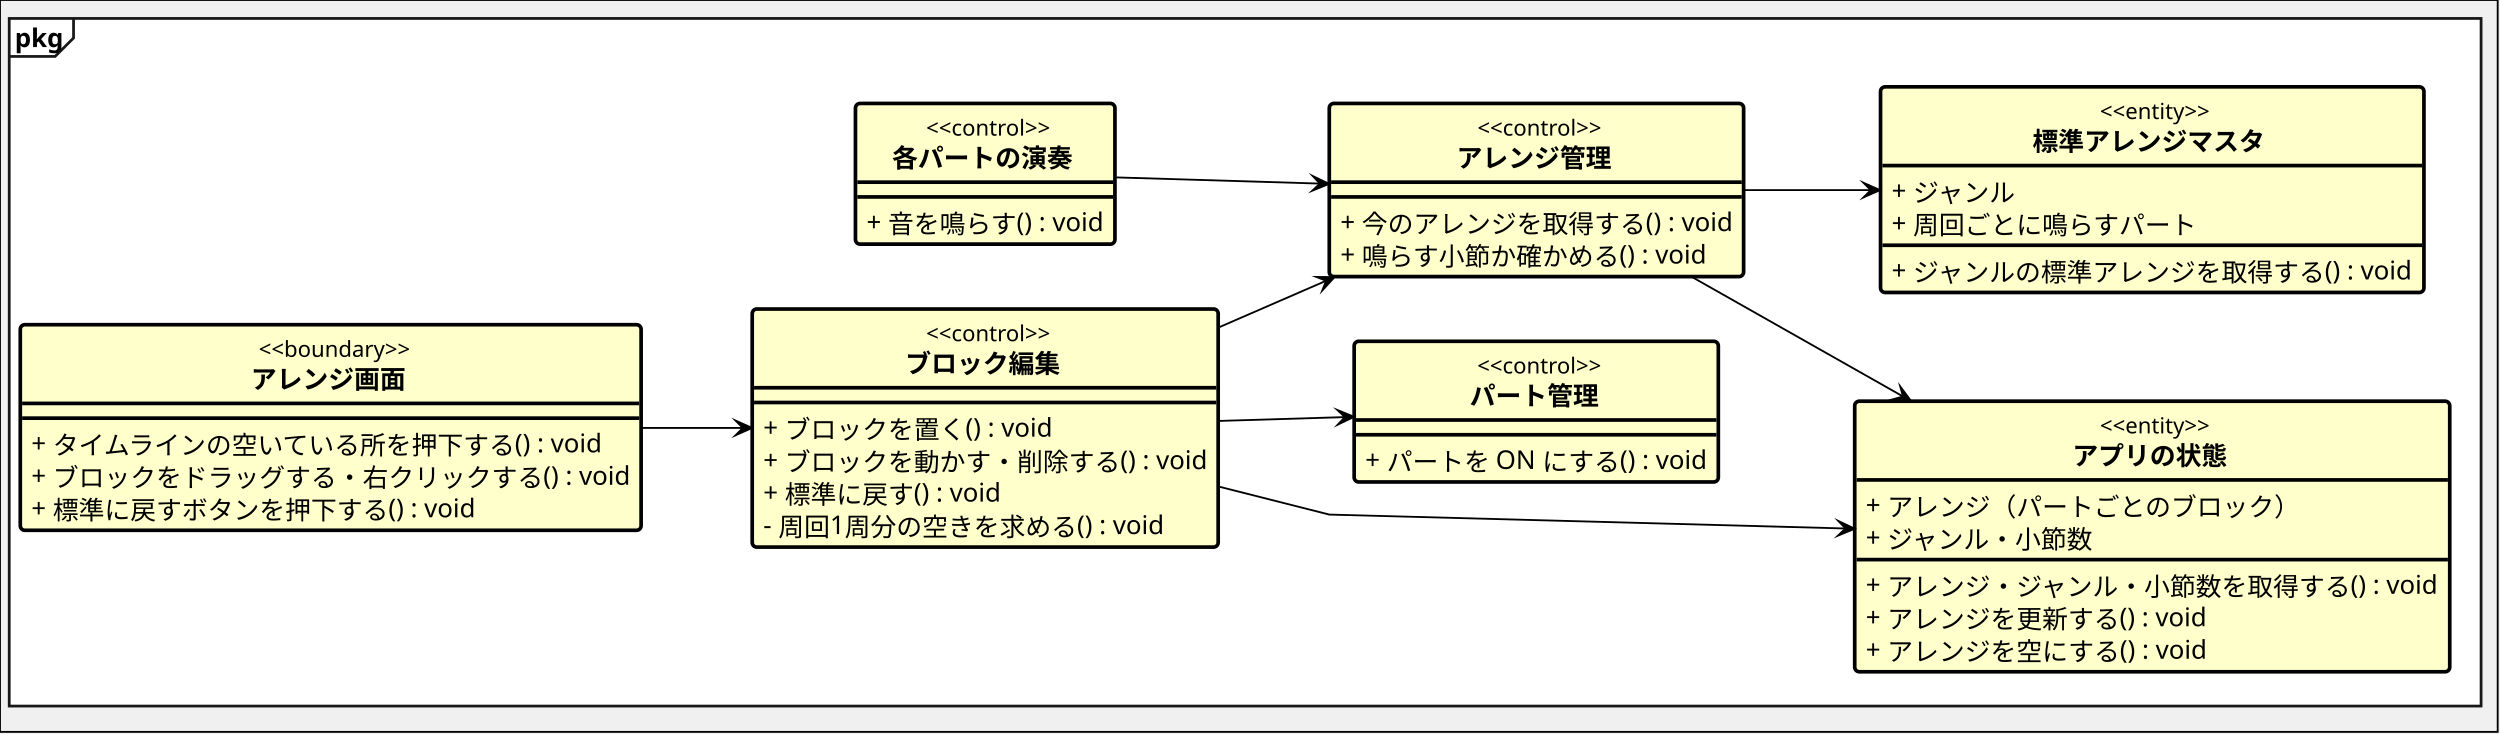
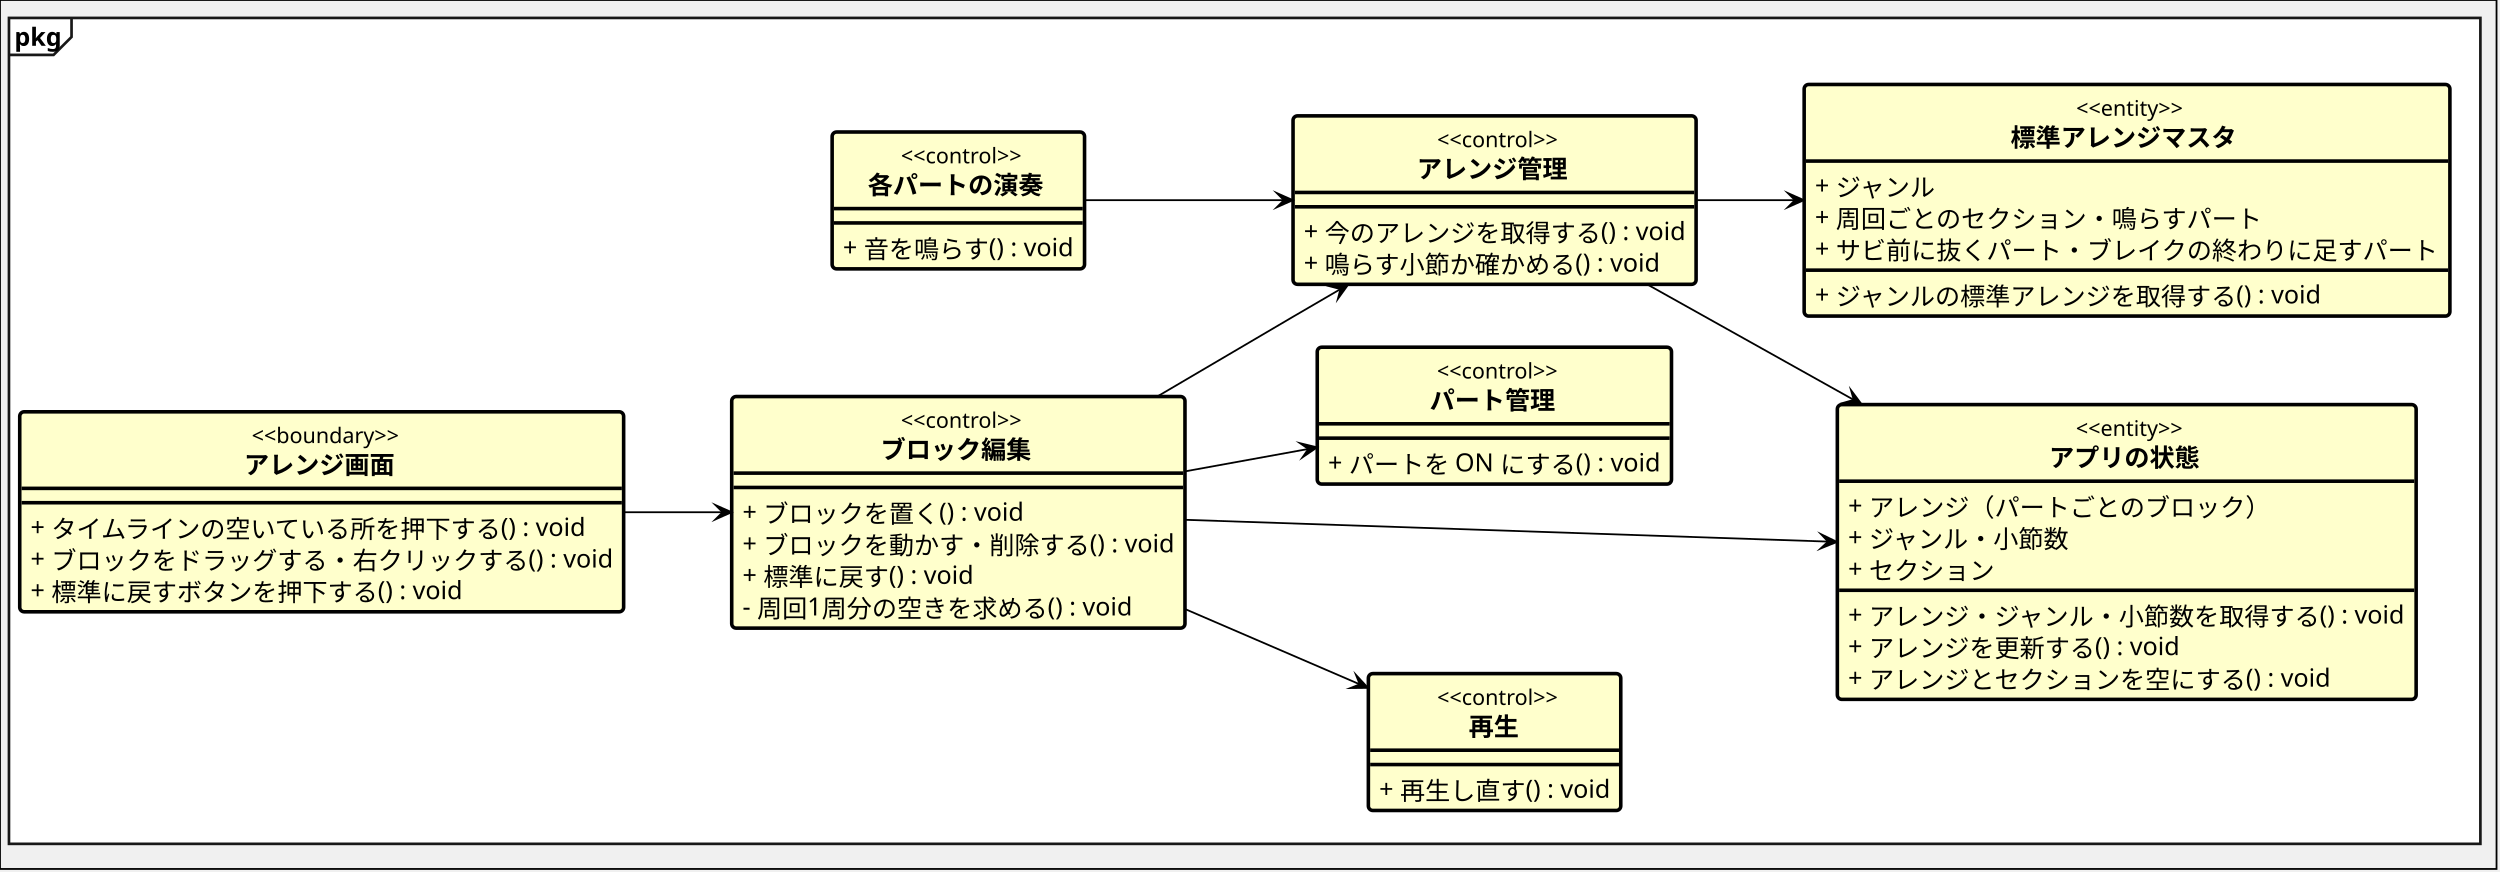
- <svg xmlns="http://www.w3.org/2000/svg" version="1.1" data-diagram-type="CLASS" style="width:1356px;height:398px;background:#FFFFFF;" width="1356px" height="398px" viewBox="0 0 1356 398" zoomAndPan="magnify" preserveAspectRatio="none" contentStyleType="text/css">
+ <svg xmlns="http://www.w3.org/2000/svg" version="1.1" data-diagram-type="CLASS" style="width:1394px;height:486px;background:#FFFFFF;" width="1394px" height="486px" viewBox="0 0 1394 486" zoomAndPan="magnify" preserveAspectRatio="none" contentStyleType="text/css">
  <defs />
  <g font-family="sans-serif" lengthAdjust="spacing">
-     <rect x="0" y="0" width="1354.741" height="396.969" fill="none" style="stroke:#000;stroke-width:1;" />
-     <rect x="5" y="10" width="1340.741" height="372.969" fill="#FFF" style="stroke:#181818;stroke-width:1.5;" />
+     <rect x="0" y="0" width="1392.065" height="484.531" fill="none" style="stroke:#000;stroke-width:1;" />
+     <rect x="5" y="10" width="1378.065" height="460.531" fill="#FFF" style="stroke:#181818;stroke-width:1.5;" />
    <path d="M39.89,10 L39.89,20.609 L29.89,30.609 L5,30.609" style="stroke:#181818;stroke-width:1.5;" fill="none" />
    <text x="8" y="25.533" fill="#000" font-size="14" textLength="24.89" font-weight="700">pkg</text>
    <g class="entity" data-qualified-name="B1" id="ent0001" data-source-line="4">
-       <rect x="11" y="176.109" width="336.741" height="111.531" fill="#FFC" style="stroke:#000;stroke-width:2;" rx="2.5" ry="2.5" />
-       <text x="140.335" y="193.566" fill="#000" font-size="12" textLength="78.07">&lt;&lt;boundary&gt;&gt;</text>
-       <text x="136.058" y="210.736" fill="#000" font-size="14" textLength="86.625" font-weight="700">アレンジ画面</text>
-       <line x1="12" y1="218.813" x2="346.741" y2="218.813" style="stroke:#000;stroke-width:2;" />
-       <line x1="12" y1="226.813" x2="346.741" y2="226.813" style="stroke:#000;stroke-width:2;" />
-       <text x="17" y="245.346" fill="#000" font-size="14" textLength="310.741">+ タイムラインの空いている所を押下する() : void</text>
-       <text x="17" y="262.955" fill="#000" font-size="14" textLength="324.741">+ ブロックをドラッグする・右クリックする() : void</text>
-       <text x="17" y="280.564" fill="#000" font-size="14" textLength="240.741">+ 標準に戻すボタンを押下する() : void</text>
+       <rect x="11" y="229.609" width="336.741" height="111.531" fill="#FFC" style="stroke:#000;stroke-width:2;" rx="2.5" ry="2.5" />
+       <text x="140.335" y="247.066" fill="#000" font-size="12" textLength="78.07">&lt;&lt;boundary&gt;&gt;</text>
+       <text x="136.058" y="264.236" fill="#000" font-size="14" textLength="86.625" font-weight="700">アレンジ画面</text>
+       <line x1="12" y1="272.313" x2="346.741" y2="272.313" style="stroke:#000;stroke-width:2;" />
+       <line x1="12" y1="280.313" x2="346.741" y2="280.313" style="stroke:#000;stroke-width:2;" />
+       <text x="17" y="298.846" fill="#000" font-size="14" textLength="310.741">+ タイムラインの空いている所を押下する() : void</text>
+       <text x="17" y="316.455" fill="#000" font-size="14" textLength="324.741">+ ブロックをドラッグする・右クリックする() : void</text>
+       <text x="17" y="334.064" fill="#000" font-size="14" textLength="240.741">+ 標準に戻すボタンを押下する() : void</text>
    </g>
    <g class="entity" data-qualified-name="C1" id="ent0002" data-source-line="9">
-       <rect x="408" y="167.609" width="252.741" height="129.141" fill="#FFC" style="stroke:#000;stroke-width:2;" rx="2.5" ry="2.5" />
-       <text x="502.346" y="185.066" fill="#000" font-size="12" textLength="64.049">&lt;&lt;control&gt;&gt;</text>
-       <text x="491.058" y="202.236" fill="#000" font-size="14" textLength="86.625" font-weight="700">ブロック編集</text>
-       <line x1="409" y1="210.313" x2="659.741" y2="210.313" style="stroke:#000;stroke-width:2;" />
-       <line x1="409" y1="218.313" x2="659.741" y2="218.313" style="stroke:#000;stroke-width:2;" />
-       <text x="414" y="236.846" fill="#000" font-size="14" textLength="156.741">+ ブロックを置く() : void</text>
-       <text x="414" y="254.455" fill="#000" font-size="14" textLength="240.741">+ ブロックを動かす・削除する() : void</text>
-       <text x="414" y="272.064" fill="#000" font-size="14" textLength="128.741">+ 標準に戻す() : void</text>
-       <text x="414" y="289.674" fill="#000" font-size="14" textLength="217.014">- 周回1周分の空きを求める() : void</text>
+       <rect x="408" y="221.109" width="252.741" height="129.141" fill="#FFC" style="stroke:#000;stroke-width:2;" rx="2.5" ry="2.5" />
+       <text x="502.346" y="238.566" fill="#000" font-size="12" textLength="64.049">&lt;&lt;control&gt;&gt;</text>
+       <text x="491.058" y="255.736" fill="#000" font-size="14" textLength="86.625" font-weight="700">ブロック編集</text>
+       <line x1="409" y1="263.813" x2="659.741" y2="263.813" style="stroke:#000;stroke-width:2;" />
+       <line x1="409" y1="271.813" x2="659.741" y2="271.813" style="stroke:#000;stroke-width:2;" />
+       <text x="414" y="290.346" fill="#000" font-size="14" textLength="156.741">+ ブロックを置く() : void</text>
+       <text x="414" y="307.955" fill="#000" font-size="14" textLength="240.741">+ ブロックを動かす・削除する() : void</text>
+       <text x="414" y="325.564" fill="#000" font-size="14" textLength="128.741">+ 標準に戻す() : void</text>
+       <text x="414" y="343.174" fill="#000" font-size="14" textLength="217.014">- 周回1周分の空きを求める() : void</text>
    </g>
    <g class="entity" data-qualified-name="C2" id="ent0003" data-source-line="15">
-       <rect x="721" y="56.109" width="224.741" height="93.922" fill="#FFC" style="stroke:#000;stroke-width:2;" rx="2.5" ry="2.5" />
-       <text x="801.346" y="73.566" fill="#000" font-size="12" textLength="64.049">&lt;&lt;control&gt;&gt;</text>
-       <text x="790.058" y="90.736" fill="#000" font-size="14" textLength="86.625" font-weight="700">アレンジ管理</text>
-       <line x1="722" y1="98.813" x2="944.741" y2="98.813" style="stroke:#000;stroke-width:2;" />
-       <line x1="722" y1="106.813" x2="944.741" y2="106.813" style="stroke:#000;stroke-width:2;" />
-       <text x="727" y="125.346" fill="#000" font-size="14" textLength="212.741">+ 今のアレンジを取得する() : void</text>
-       <text x="727" y="142.955" fill="#000" font-size="14" textLength="198.741">+ 鳴らす小節か確かめる() : void</text>
+       <rect x="721" y="64.609" width="224.741" height="93.922" fill="#FFC" style="stroke:#000;stroke-width:2;" rx="2.5" ry="2.5" />
+       <text x="801.346" y="82.066" fill="#000" font-size="12" textLength="64.049">&lt;&lt;control&gt;&gt;</text>
+       <text x="790.058" y="99.236" fill="#000" font-size="14" textLength="86.625" font-weight="700">アレンジ管理</text>
+       <line x1="722" y1="107.313" x2="944.741" y2="107.313" style="stroke:#000;stroke-width:2;" />
+       <line x1="722" y1="115.313" x2="944.741" y2="115.313" style="stroke:#000;stroke-width:2;" />
+       <text x="727" y="133.846" fill="#000" font-size="14" textLength="212.741">+ 今のアレンジを取得する() : void</text>
+       <text x="727" y="151.455" fill="#000" font-size="14" textLength="198.741">+ 鳴らす小節か確かめる() : void</text>
    </g>
    <g class="entity" data-qualified-name="C3" id="ent0004" data-source-line="19">
-       <rect x="734.5" y="185.109" width="197.521" height="76.313" fill="#FFC" style="stroke:#000;stroke-width:2;" rx="2.5" ry="2.5" />
-       <text x="801.236" y="202.566" fill="#000" font-size="12" textLength="64.049">&lt;&lt;control&gt;&gt;</text>
-       <text x="797.167" y="219.736" fill="#000" font-size="14" textLength="72.188" font-weight="700">パート管理</text>
-       <line x1="735.5" y1="227.813" x2="931.021" y2="227.813" style="stroke:#000;stroke-width:2;" />
-       <line x1="735.5" y1="235.813" x2="931.021" y2="235.813" style="stroke:#000;stroke-width:2;" />
-       <text x="740.5" y="254.346" fill="#000" font-size="14" textLength="185.521">+ パートを ON にする() : void</text>
+       <rect x="734.5" y="193.609" width="197.521" height="76.313" fill="#FFC" style="stroke:#000;stroke-width:2;" rx="2.5" ry="2.5" />
+       <text x="801.236" y="211.066" fill="#000" font-size="12" textLength="64.049">&lt;&lt;control&gt;&gt;</text>
+       <text x="797.167" y="228.236" fill="#000" font-size="14" textLength="72.188" font-weight="700">パート管理</text>
+       <line x1="735.5" y1="236.313" x2="931.021" y2="236.313" style="stroke:#000;stroke-width:2;" />
+       <line x1="735.5" y1="244.313" x2="931.021" y2="244.313" style="stroke:#000;stroke-width:2;" />
+       <text x="740.5" y="262.846" fill="#000" font-size="14" textLength="185.521">+ パートを ON にする() : void</text>
    </g>
    <g class="entity" data-qualified-name="C4" id="ent0005" data-source-line="22">
-       <rect x="464" y="56.109" width="140.741" height="76.313" fill="#FFC" style="stroke:#000;stroke-width:2;" rx="2.5" ry="2.5" />
-       <text x="502.346" y="73.566" fill="#000" font-size="12" textLength="64.049">&lt;&lt;control&gt;&gt;</text>
-       <text x="483.839" y="90.736" fill="#000" font-size="14" textLength="101.063" font-weight="700">各パートの演奏</text>
-       <line x1="465" y1="98.813" x2="603.741" y2="98.813" style="stroke:#000;stroke-width:2;" />
-       <line x1="465" y1="106.813" x2="603.741" y2="106.813" style="stroke:#000;stroke-width:2;" />
-       <text x="470" y="125.346" fill="#000" font-size="14" textLength="128.741">+ 音を鳴らす() : void</text>
+       <rect x="464" y="73.609" width="140.741" height="76.313" fill="#FFC" style="stroke:#000;stroke-width:2;" rx="2.5" ry="2.5" />
+       <text x="502.346" y="91.066" fill="#000" font-size="12" textLength="64.049">&lt;&lt;control&gt;&gt;</text>
+       <text x="483.839" y="108.236" fill="#000" font-size="14" textLength="101.063" font-weight="700">各パートの演奏</text>
+       <line x1="465" y1="116.313" x2="603.741" y2="116.313" style="stroke:#000;stroke-width:2;" />
+       <line x1="465" y1="124.313" x2="603.741" y2="124.313" style="stroke:#000;stroke-width:2;" />
+       <text x="470" y="142.846" fill="#000" font-size="14" textLength="128.741">+ 音を鳴らす() : void</text>
    </g>
    <g class="entity" data-qualified-name="E1" id="ent0006" data-source-line="25">
-       <rect x="1006" y="217.609" width="322.741" height="146.75" fill="#FFC" style="stroke:#000;stroke-width:2;" rx="2.5" ry="2.5" />
-       <text x="1139.014" y="235.066" fill="#000" font-size="12" textLength="56.713">&lt;&lt;entity&gt;&gt;</text>
-       <text x="1124.058" y="252.236" fill="#000" font-size="14" textLength="86.625" font-weight="700">アプリの状態</text>
-       <line x1="1007" y1="260.313" x2="1327.741" y2="260.313" style="stroke:#000;stroke-width:2;" />
-       <text x="1012" y="278.846" fill="#000" font-size="14" textLength="236.065">+ アレンジ（パートごとのブロック）</text>
-       <text x="1012" y="296.455" fill="#000" font-size="14" textLength="124.065">+ ジャンル・小節数</text>
-       <line x1="1007" y1="303.531" x2="1327.741" y2="303.531" style="stroke:#000;stroke-width:2;" />
-       <text x="1012" y="322.064" fill="#000" font-size="14" textLength="310.741">+ アレンジ・ジャンル・小節数を取得する() : void</text>
-       <text x="1012" y="339.674" fill="#000" font-size="14" textLength="184.741">+ アレンジを更新する() : void</text>
-       <text x="1012" y="357.283" fill="#000" font-size="14" textLength="184.741">+ アレンジを空にする() : void</text>
+       <rect x="1024.5" y="225.609" width="322.741" height="164.359" fill="#FFC" style="stroke:#000;stroke-width:2;" rx="2.5" ry="2.5" />
+       <text x="1157.514" y="243.066" fill="#000" font-size="12" textLength="56.713">&lt;&lt;entity&gt;&gt;</text>
+       <text x="1142.558" y="260.236" fill="#000" font-size="14" textLength="86.625" font-weight="700">アプリの状態</text>
+       <line x1="1025.5" y1="268.313" x2="1346.241" y2="268.313" style="stroke:#000;stroke-width:2;" />
+       <text x="1030.5" y="286.846" fill="#000" font-size="14" textLength="236.065">+ アレンジ（パートごとのブロック）</text>
+       <text x="1030.5" y="304.455" fill="#000" font-size="14" textLength="124.065">+ ジャンル・小節数</text>
+       <text x="1030.5" y="322.064" fill="#000" font-size="14" textLength="82.065">+ セクション</text>
+       <line x1="1025.5" y1="329.141" x2="1346.241" y2="329.141" style="stroke:#000;stroke-width:2;" />
+       <text x="1030.5" y="347.674" fill="#000" font-size="14" textLength="310.741">+ アレンジ・ジャンル・小節数を取得する() : void</text>
+       <text x="1030.5" y="365.283" fill="#000" font-size="14" textLength="184.741">+ アレンジを更新する() : void</text>
+       <text x="1030.5" y="382.893" fill="#000" font-size="14" textLength="268.741">+ アレンジとセクションを空にする() : void</text>
    </g>
-     <g class="entity" data-qualified-name="E2" id="ent0007" data-source-line="32">
-       <rect x="1020" y="47.109" width="294.741" height="111.531" fill="#FFC" style="stroke:#000;stroke-width:2;" rx="2.5" ry="2.5" />
-       <text x="1139.014" y="64.566" fill="#000" font-size="12" textLength="56.713">&lt;&lt;entity&gt;&gt;</text>
-       <text x="1102.402" y="81.736" fill="#000" font-size="14" textLength="129.938" font-weight="700">標準アレンジマスタ</text>
-       <line x1="1021" y1="89.813" x2="1313.741" y2="89.813" style="stroke:#000;stroke-width:2;" />
-       <text x="1026" y="108.346" fill="#000" font-size="14" textLength="68.065">+ ジャンル</text>
-       <text x="1026" y="125.955" fill="#000" font-size="14" textLength="166.065">+ 周回ごとに鳴らすパート</text>
-       <line x1="1021" y1="133.031" x2="1313.741" y2="133.031" style="stroke:#000;stroke-width:2;" />
-       <text x="1026" y="151.564" fill="#000" font-size="14" textLength="282.741">+ ジャンルの標準アレンジを取得する() : void</text>
+     <g class="entity" data-qualified-name="C5" id="ent0007" data-source-line="33">
+       <rect x="763" y="375.609" width="140.741" height="76.313" fill="#FFC" style="stroke:#000;stroke-width:2;" rx="2.5" ry="2.5" />
+       <text x="801.346" y="393.066" fill="#000" font-size="12" textLength="64.049">&lt;&lt;control&gt;&gt;</text>
+       <text x="818.933" y="410.236" fill="#000" font-size="14" textLength="28.875" font-weight="700">再生</text>
+       <line x1="764" y1="418.313" x2="902.741" y2="418.313" style="stroke:#000;stroke-width:2;" />
+       <line x1="764" y1="426.313" x2="902.741" y2="426.313" style="stroke:#000;stroke-width:2;" />
+       <text x="769" y="444.846" fill="#000" font-size="14" textLength="128.741">+ 再生し直す() : void</text>
    </g>
-     <g class="link" data-entity-1="ent0001" data-entity-2="ent0002" id="lnk8" data-source-line="38" data-link-type="dependency">
-       <path d="M348.21,232.109 C368.31,232.109 383.57,232.109 402.93,232.109" style="stroke:#000;stroke-width:1;" fill="none" id="B1-to-C1" codeLine="38" />
-       <polygon points="407.93,232.109,398.93,228.109,402.93,232.109,398.93,236.109,407.93,232.109" fill="#000" style="stroke:#000;stroke-width:1;stroke-linejoin:miter;stroke-miterlimit:10;" />
+     <g class="entity" data-qualified-name="E2" id="ent0008" data-source-line="36">
+       <rect x="1006" y="47.109" width="360.065" height="129.141" fill="#FFC" style="stroke:#000;stroke-width:2;" rx="2.5" ry="2.5" />
+       <text x="1157.676" y="64.566" fill="#000" font-size="12" textLength="56.713">&lt;&lt;entity&gt;&gt;</text>
+       <text x="1121.064" y="81.736" fill="#000" font-size="14" textLength="129.938" font-weight="700">標準アレンジマスタ</text>
+       <line x1="1007" y1="89.813" x2="1365.065" y2="89.813" style="stroke:#000;stroke-width:2;" />
+       <text x="1012" y="108.346" fill="#000" font-size="14" textLength="68.065">+ ジャンル</text>
+       <text x="1012" y="125.955" fill="#000" font-size="14" textLength="250.065">+ 周回ごとのセクション・鳴らすパート</text>
+       <text x="1012" y="143.564" fill="#000" font-size="14" textLength="348.065">+ サビ前に抜くパート・ブレイクの終わりに足すパート</text>
+       <line x1="1007" y1="150.641" x2="1365.065" y2="150.641" style="stroke:#000;stroke-width:2;" />
+       <text x="1012" y="169.174" fill="#000" font-size="14" textLength="282.741">+ ジャンルの標準アレンジを取得する() : void</text>
    </g>
-     <g class="link" data-entity-1="ent0002" data-entity-2="ent0003" id="lnk9" data-source-line="39" data-link-type="dependency">
-       <path d="M661.02,177.589 C681.92,168.509 698.854,161.163 719.284,152.283" style="stroke:#000;stroke-width:1;" fill="none" id="C1-to-C2" codeLine="39" />
-       <polygon points="723.87,150.289,714.021,150.209,719.284,152.283,717.21,157.545,723.87,150.289" fill="#000" style="stroke:#000;stroke-width:1;stroke-linejoin:miter;stroke-miterlimit:10;" />
+     <g class="link" data-entity-1="ent0001" data-entity-2="ent0002" id="lnk9" data-source-line="43" data-link-type="dependency">
+       <path d="M348.21,285.609 C368.31,285.609 383.57,285.609 402.93,285.609" style="stroke:#000;stroke-width:1;" fill="none" id="B1-to-C1" codeLine="43" />
+       <polygon points="407.93,285.609,398.93,281.609,402.93,285.609,398.93,289.609,407.93,285.609" fill="#000" style="stroke:#000;stroke-width:1;stroke-linejoin:miter;stroke-miterlimit:10;" />
    </g>
-     <g class="link" data-entity-1="ent0003" data-entity-2="ent0006" id="lnk10" data-source-line="40" data-link-type="dependency">
-       <path d="M917.85,150.309 C953.77,170.649 992.269,192.446 1032.199,215.056" style="stroke:#000;stroke-width:1;" fill="none" id="C2-to-E1" codeLine="40" />
-       <polygon points="1036.55,217.519,1030.689,209.604,1032.199,215.056,1026.747,216.566,1036.55,217.519" fill="#000" style="stroke:#000;stroke-width:1;stroke-linejoin:miter;stroke-miterlimit:10;" />
+     <g class="link" data-entity-1="ent0002" data-entity-2="ent0003" id="lnk10" data-source-line="44" data-link-type="dependency">
+       <path d="M645.28,221.099 C685.34,197.569 721,176.609 721,176.609 C721,176.609 730.01,171.357 747.44,161.197" style="stroke:#000;stroke-width:1;" fill="none" id="C1-to-C2" codeLine="44" />
+       <polygon points="751.76,158.679,741.97,159.756,747.44,161.197,745.999,166.667,751.76,158.679" fill="#000" style="stroke:#000;stroke-width:1;stroke-linejoin:miter;stroke-miterlimit:10;" />
    </g>
-     <g class="link" data-entity-1="ent0003" data-entity-2="ent0007" id="lnk11" data-source-line="41" data-link-type="dependency">
-       <path d="M946.44,103.109 C969.97,103.109 990.13,103.109 1014.71,103.109" style="stroke:#000;stroke-width:1;" fill="none" id="C2-to-E2" codeLine="41" />
-       <polygon points="1019.71,103.109,1010.71,99.109,1014.71,103.109,1010.71,107.109,1019.71,103.109" fill="#000" style="stroke:#000;stroke-width:1;stroke-linejoin:miter;stroke-miterlimit:10;" />
+     <g class="link" data-entity-1="ent0003" data-entity-2="ent0006" id="lnk11" data-source-line="45" data-link-type="dependency">
+       <path d="M918.9,158.809 C954.65,178.799 993.016,200.249 1033.656,222.979" style="stroke:#000;stroke-width:1;" fill="none" id="C2-to-E1" codeLine="45" />
+       <polygon points="1038.02,225.419,1032.118,217.535,1033.656,222.979,1028.213,224.517,1038.02,225.419" fill="#000" style="stroke:#000;stroke-width:1;stroke-linejoin:miter;stroke-miterlimit:10;" />
    </g>
-     <g class="link" data-entity-1="ent0002" data-entity-2="ent0006" id="lnk12" data-source-line="42" data-link-type="dependency">
-       <path d="M661.03,263.919 C694.23,272.329 721,279.109 721,279.109 C721,279.109 873.312,283.215 1000.982,286.655" style="stroke:#000;stroke-width:1;" fill="none" id="C1-to-E1" codeLine="42" />
-       <polygon points="1005.98,286.789,997.091,282.548,1000.982,286.655,996.876,290.546,1005.98,286.789" fill="#000" style="stroke:#000;stroke-width:1;stroke-linejoin:miter;stroke-miterlimit:10;" />
+     <g class="link" data-entity-1="ent0003" data-entity-2="ent0008" id="lnk12" data-source-line="46" data-link-type="dependency">
+       <path d="M946.36,111.609 C965.4,111.609 980.58,111.609 1000.84,111.609" style="stroke:#000;stroke-width:1;" fill="none" id="C2-to-E2" codeLine="46" />
+       <polygon points="1005.84,111.609,996.84,107.609,1000.84,111.609,996.84,115.609,1005.84,111.609" fill="#000" style="stroke:#000;stroke-width:1;stroke-linejoin:miter;stroke-miterlimit:10;" />
    </g>
-     <g class="link" data-entity-1="ent0002" data-entity-2="ent0004" id="lnk13" data-source-line="43" data-link-type="dependency">
-       <path d="M661.02,228.309 C685.56,227.559 705.962,226.94 729.452,226.23" style="stroke:#000;stroke-width:1;" fill="none" id="C1-to-C3" codeLine="43" />
-       <polygon points="734.45,226.079,725.333,222.353,729.452,226.23,725.575,230.349,734.45,226.079" fill="#000" style="stroke:#000;stroke-width:1;stroke-linejoin:miter;stroke-miterlimit:10;" />
+     <g class="link" data-entity-1="ent0002" data-entity-2="ent0006" id="lnk13" data-source-line="47" data-link-type="dependency">
+       <path d="M661.11,289.859 C764.65,293.369 907.163,298.2 1019.293,302" style="stroke:#000;stroke-width:1;" fill="none" id="C1-to-E1" codeLine="47" />
+       <polygon points="1024.29,302.169,1015.431,297.867,1019.293,302,1015.16,305.862,1024.29,302.169" fill="#000" style="stroke:#000;stroke-width:1;stroke-linejoin:miter;stroke-miterlimit:10;" />
    </g>
-     <g class="link" data-entity-1="ent0005" data-entity-2="ent0003" id="lnk14" data-source-line="44" data-link-type="dependency">
-       <path d="M605.13,96.219 C639.6,97.259 677.042,98.398 715.892,99.578" style="stroke:#000;stroke-width:1;" fill="none" id="C4-to-C2" codeLine="44" />
-       <polygon points="720.89,99.729,712.016,95.458,715.892,99.578,711.773,103.454,720.89,99.729" fill="#000" style="stroke:#000;stroke-width:1;stroke-linejoin:miter;stroke-miterlimit:10;" />
+     <g class="link" data-entity-1="ent0002" data-entity-2="ent0004" id="lnk14" data-source-line="48" data-link-type="dependency">
+       <path d="M661.02,262.789 C685.56,258.329 706.041,254.604 729.531,250.334" style="stroke:#000;stroke-width:1;" fill="none" id="C1-to-C3" codeLine="48" />
+       <polygon points="734.45,249.439,724.88,247.114,729.531,250.334,726.311,254.985,734.45,249.439" fill="#000" style="stroke:#000;stroke-width:1;stroke-linejoin:miter;stroke-miterlimit:10;" />
+     </g>
+     <g class="link" data-entity-1="ent0002" data-entity-2="ent0007" id="lnk15" data-source-line="49" data-link-type="dependency">
+       <path d="M661.02,339.709 C695.85,354.719 727.818,368.49 758.188,381.58" style="stroke:#000;stroke-width:1;" fill="none" id="C1-to-C5" codeLine="49" />
+       <polygon points="762.78,383.559,756.098,376.324,758.188,381.58,752.932,383.67,762.78,383.559" fill="#000" style="stroke:#000;stroke-width:1;stroke-linejoin:miter;stroke-miterlimit:10;" />
+     </g>
+     <g class="link" data-entity-1="ent0005" data-entity-2="ent0003" id="lnk16" data-source-line="50" data-link-type="dependency">
+       <path d="M605.13,111.609 C639.6,111.609 677.04,111.609 715.89,111.609" style="stroke:#000;stroke-width:1;" fill="none" id="C4-to-C2" codeLine="50" />
+       <polygon points="720.89,111.609,711.89,107.609,715.89,111.609,711.89,115.609,720.89,111.609" fill="#000" style="stroke:#000;stroke-width:1;stroke-linejoin:miter;stroke-miterlimit:10;" />
    </g>
  </g>
</svg>
